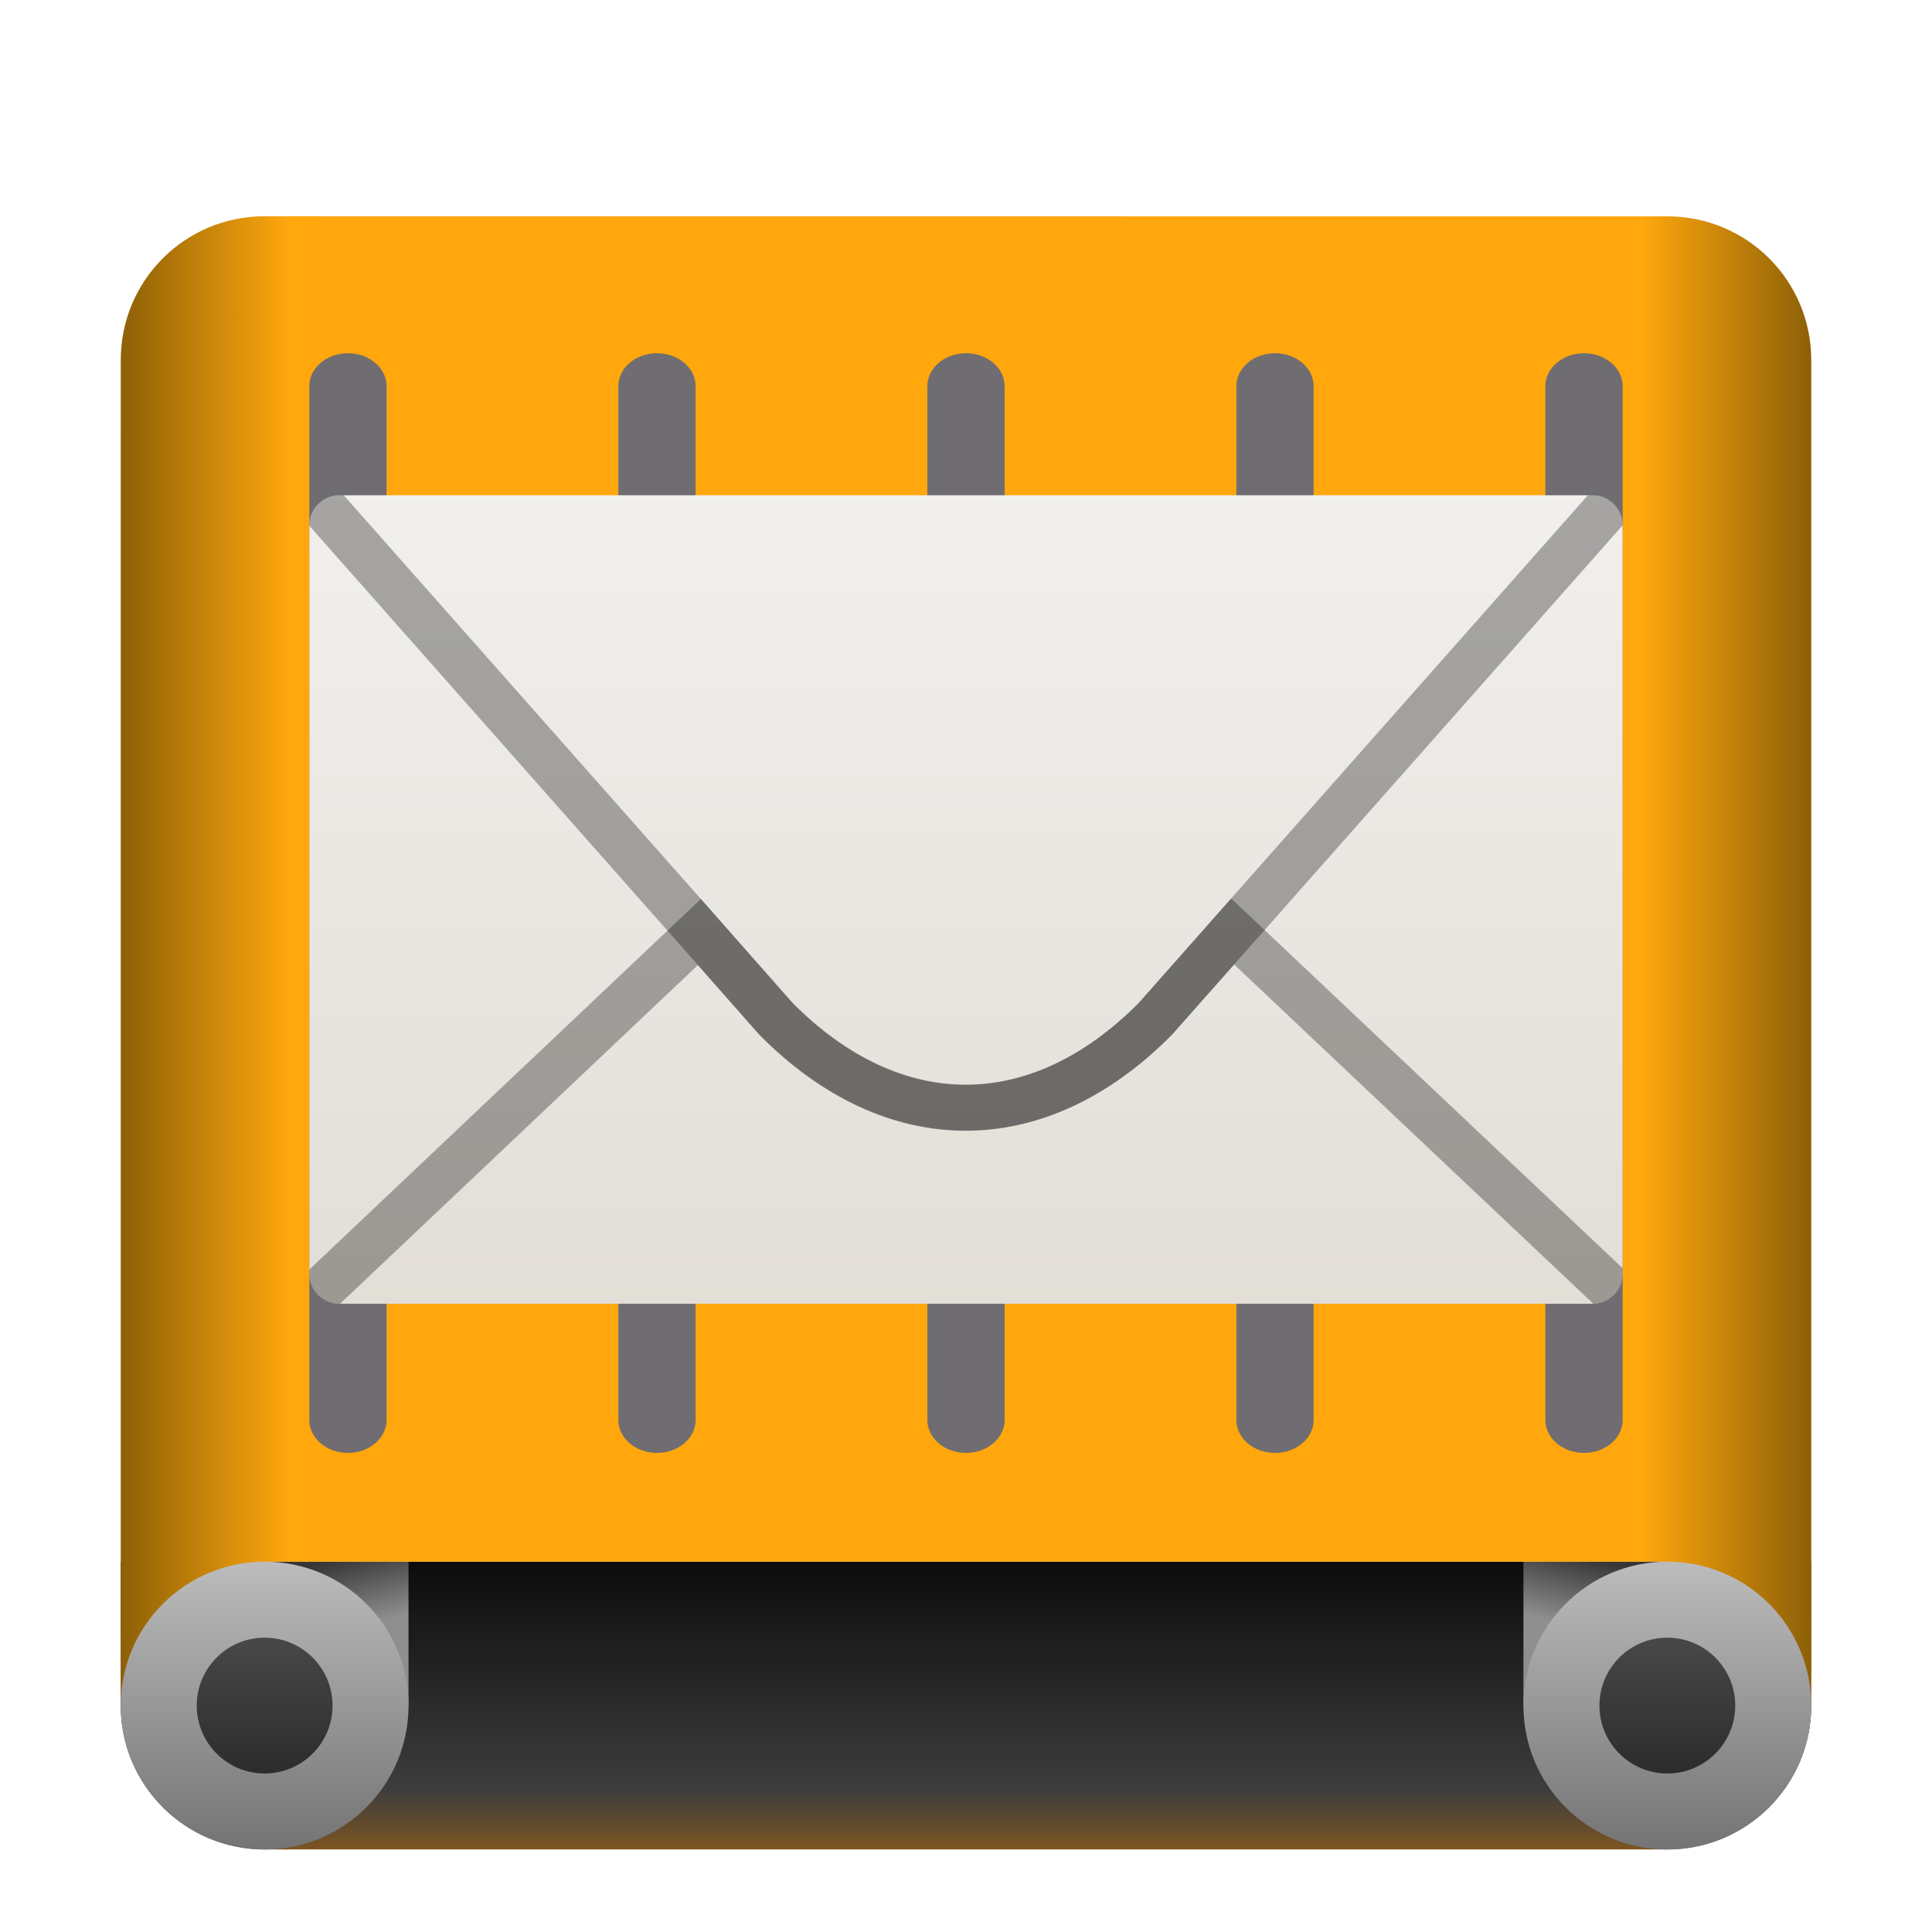
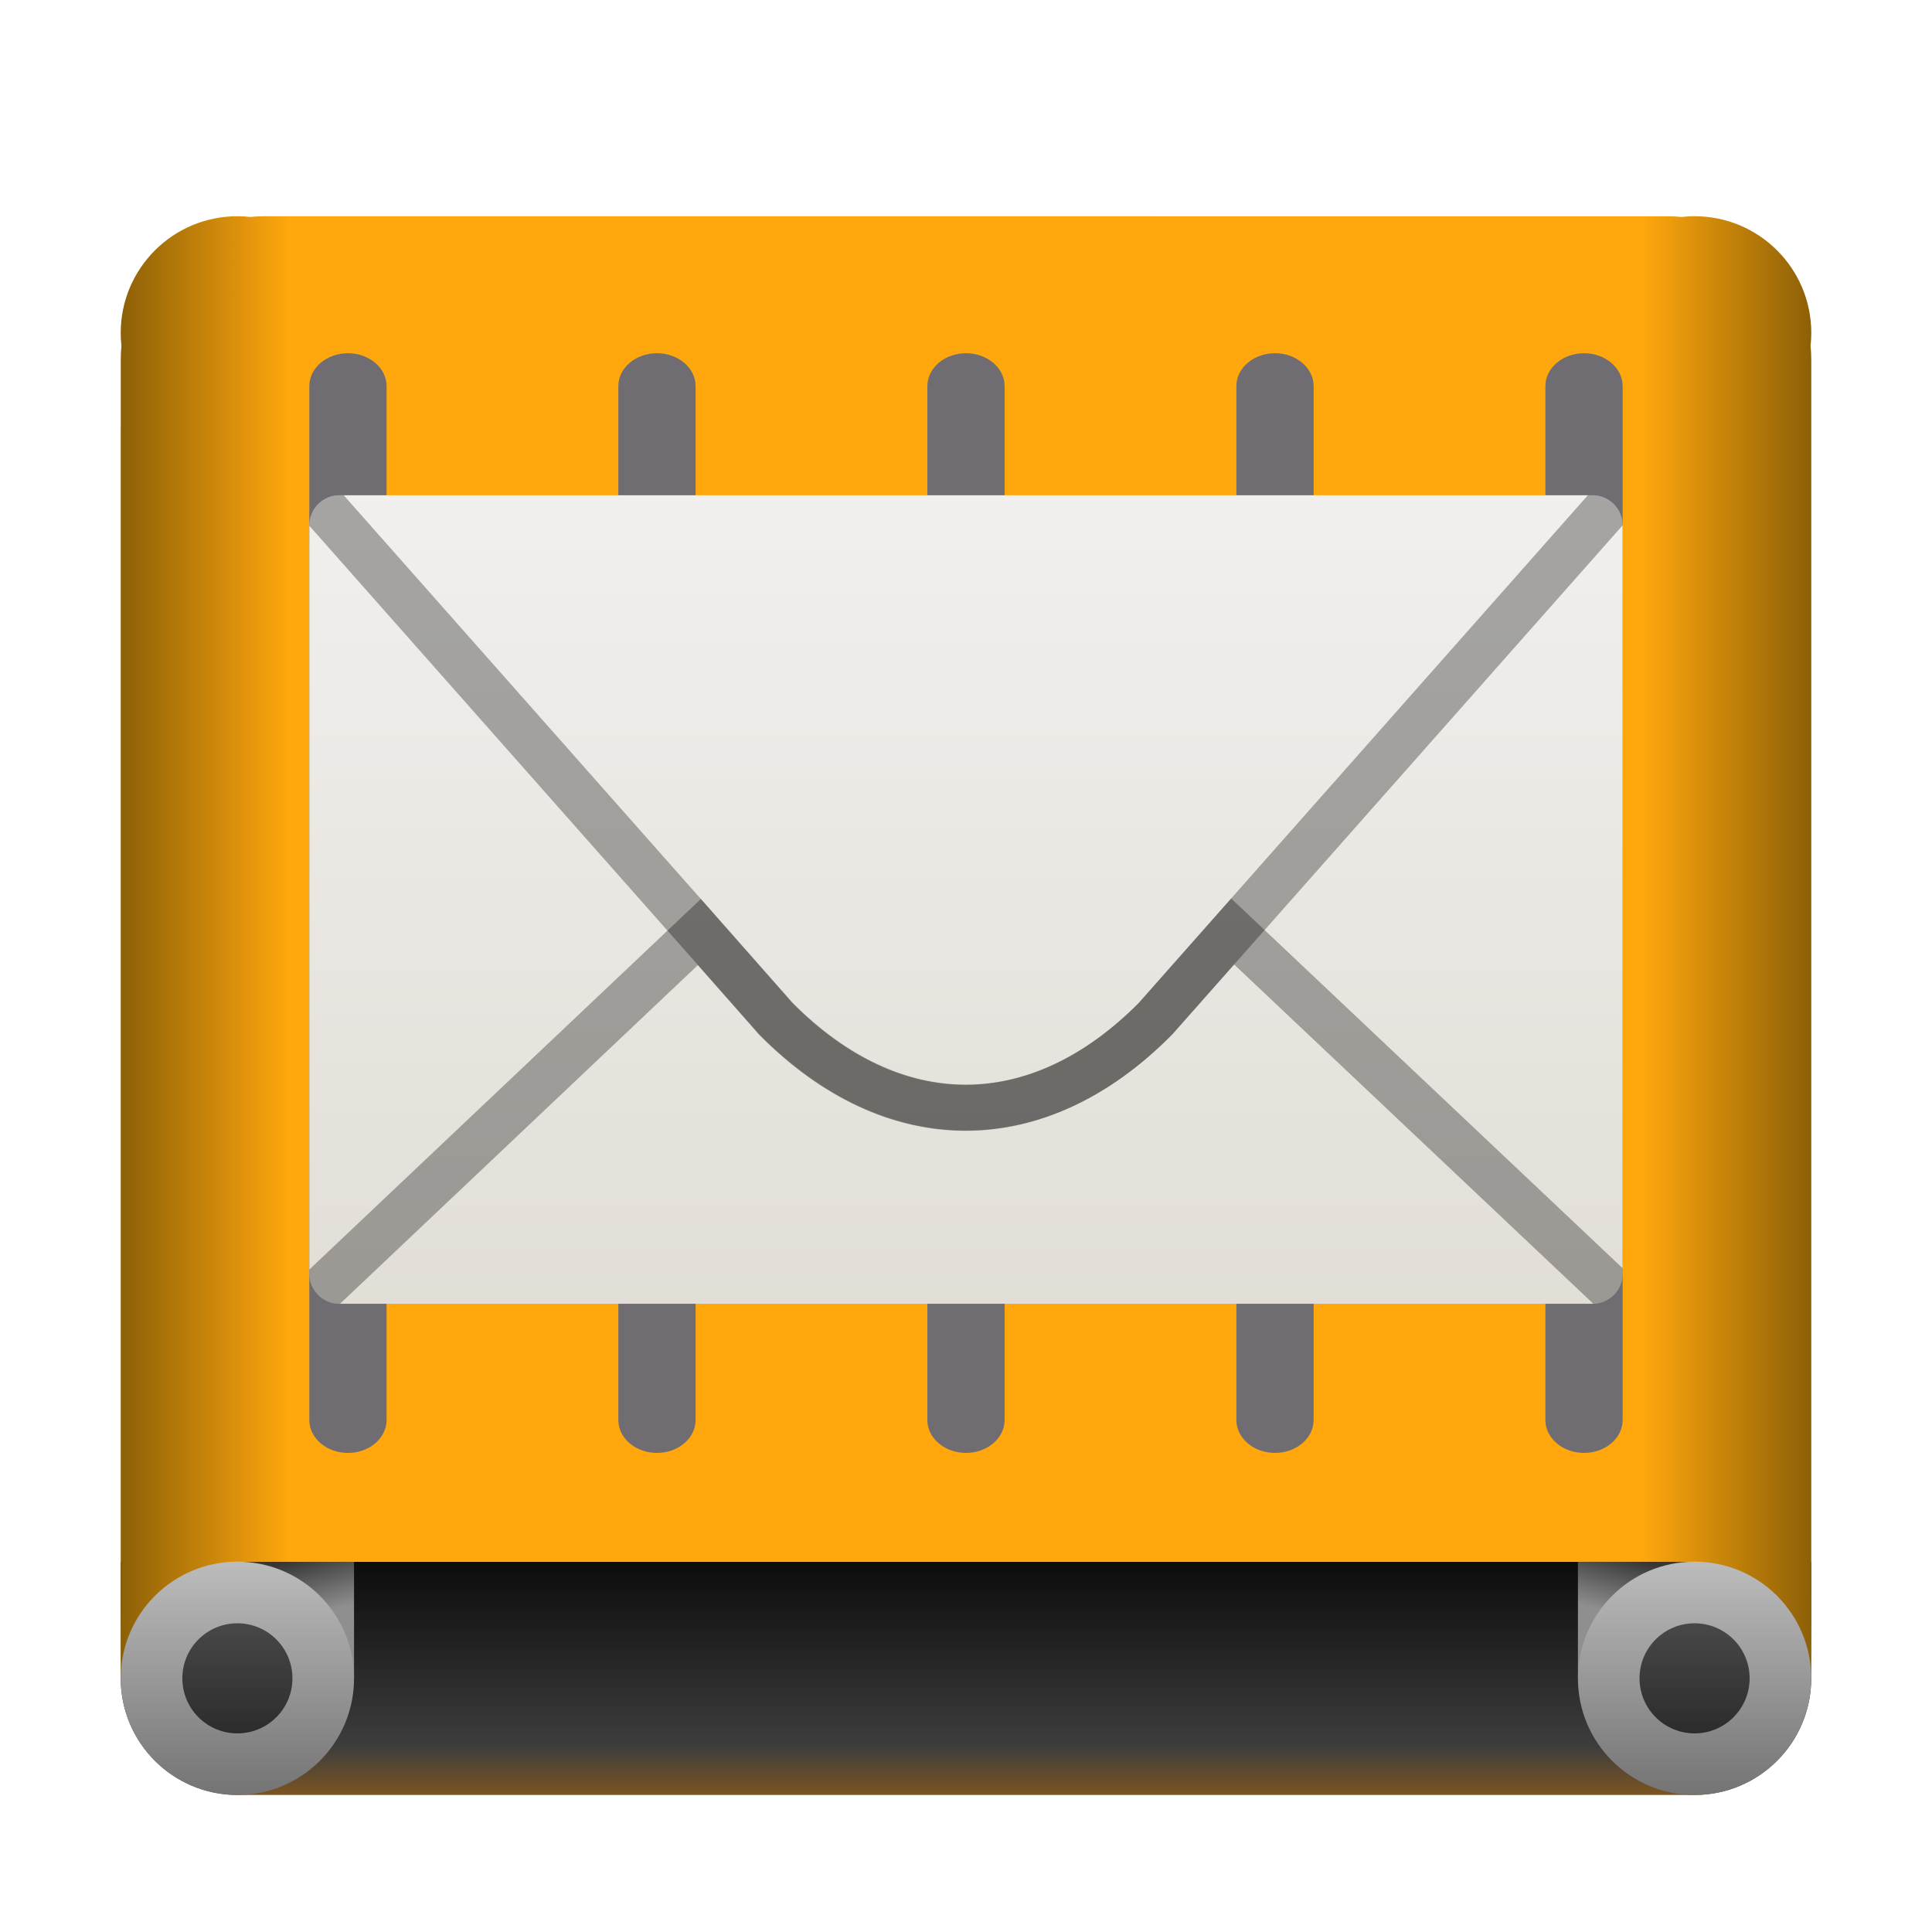
<svg xmlns="http://www.w3.org/2000/svg" xmlns:xlink="http://www.w3.org/1999/xlink" height="128px" viewBox="0 0 128 128" width="128px" version="1.1" id="svg31">
  <defs id="defs31">
    <linearGradient id="linearGradient37">
      <stop style="stop-color:#363636;stop-opacity:1;" offset="0" id="stop36" />
      <stop style="stop-color:#8f8f8f;stop-opacity:1;" offset="0.5" id="stop37" />
    </linearGradient>
    <linearGradient id="linearGradient15">
      <stop style="stop-color:#363636;stop-opacity:1;" offset="0" id="stop15" />
      <stop style="stop-color:#8f8f8f;stop-opacity:1;" offset="0.5" id="stop16" />
    </linearGradient>
    <linearGradient id="linearGradient4">
      <stop style="stop-color:#0c0c0c;stop-opacity:1;" offset="0" id="stop5-6" />
      <stop style="stop-color:#3d3d3d;stop-opacity:1;" offset="0.79" id="stop6-2" />
      <stop style="stop-color:#7b5521;stop-opacity:1;" offset="1" id="stop8-9" />
    </linearGradient>
-     <linearGradient xlink:href="#linearGradient4" id="linearGradient6-9" x1="63.752" y1="268.436" x2="63.752" y2="287.505" gradientUnits="userSpaceOnUse" gradientTransform="matrix(1.004439,0,0,1,-0.03533993,-6.4981445e-4)" />
+     <linearGradient xlink:href="#linearGradient4" id="linearGradient6-9" x1="63.752" y1="268.436" x2="63.752" y2="287.505" gradientUnits="userSpaceOnUse" gradientTransform="matrix(1.004439,0,0,0.8106679,-0.03533993,50.82296)" />
    <linearGradient xlink:href="#linearGradient2" id="linearGradient3" x1="8" y1="239.32" x2="120" y2="239.32" gradientUnits="userSpaceOnUse" />
    <linearGradient id="linearGradient2">
      <stop style="stop-color:#8d6007;stop-opacity:1;" offset="0" id="stop2-3" />
      <stop style="stop-color:#ffa70d;stop-opacity:1;" offset="0.1" id="stop7-7" />
      <stop style="stop-color:#ffa70d;stop-opacity:1;" offset="0.9" id="stop4-5" />
      <stop style="stop-color:#8d6007;stop-opacity:1;" offset="1" id="stop3-9" />
    </linearGradient>
    <linearGradient xlink:href="#linearGradient13" id="linearGradient17" x1="110.466" y1="268.436" x2="110.466" y2="287.505" gradientUnits="userSpaceOnUse" />
    <linearGradient id="linearGradient13">
      <stop style="stop-color:#bcbcbc;stop-opacity:1;" offset="0" id="stop13" />
      <stop style="stop-color:#747474;stop-opacity:1;" offset="1" id="stop17" />
    </linearGradient>
    <linearGradient xlink:href="#linearGradient20" id="linearGradient21" x1="17.534" y1="273.471" x2="17.534" y2="282.47" gradientUnits="userSpaceOnUse" />
    <linearGradient id="linearGradient20">
      <stop style="stop-color:#484848;stop-opacity:1;" offset="0" id="stop20" />
      <stop style="stop-color:#2c2c2c;stop-opacity:1;" offset="1" id="stop21" />
    </linearGradient>
    <linearGradient xlink:href="#linearGradient18" id="linearGradient19" x1="6.969" y1="277.973" x2="6.969" y2="365.978" gradientUnits="userSpaceOnUse" />
    <linearGradient id="linearGradient18">
      <stop style="stop-color:#f6f5f4;stop-opacity:1;" offset="0" id="stop18" />
      <stop style="stop-color:#ddd9d0;stop-opacity:1;" offset="1" id="stop19" />
    </linearGradient>
    <clipPath clipPathUnits="userSpaceOnUse" id="clipPath7">
      <rect style="display:inline;fill:#f6f5f4;stroke-width:3.859;stroke-linecap:round;stroke-opacity:0.315;enable-background:new" id="rect7" width="88.005" height="54.18" x="-37.034" y="294.886" rx="2.023" ry="2.023" />
    </clipPath>
    <clipPath clipPathUnits="userSpaceOnUse" id="clipPath6">
      <rect style="display:inline;fill:#f6f5f4;stroke-width:3.859;stroke-linecap:round;stroke-opacity:0.315;enable-background:new" id="rect6" width="88.005" height="54.18" x="-37.034" y="294.886" rx="2.023" ry="2.023" />
    </clipPath>
    <linearGradient xlink:href="#linearGradient13" id="linearGradient32" gradientUnits="userSpaceOnUse" x1="110.466" y1="268.436" x2="110.466" y2="287.505" />
    <linearGradient xlink:href="#linearGradient20" id="linearGradient33" gradientUnits="userSpaceOnUse" x1="17.534" y1="273.471" x2="17.534" y2="282.47" />
-     <linearGradient xlink:href="#linearGradient15" id="linearGradient22" gradientUnits="userSpaceOnUse" x1="21.068" y1="277.808" x2="23.535" y2="268.599" gradientTransform="translate(-128.0526,-546.3855)" />
-     <linearGradient xlink:href="#linearGradient37" id="linearGradient27" gradientUnits="userSpaceOnUse" gradientTransform="translate(-0.05379984,0.00525049)" x1="21.068" y1="268.599" x2="23.535" y2="277.808" />
+     <linearGradient xlink:href="#linearGradient15" id="linearGradient22" gradientUnits="userSpaceOnUse" x1="21.068" y1="277.808" x2="23.535" y2="268.599" gradientTransform="matrix(0.8106155,0,0,0.8105247,-126.5376,-493.7162)" />
+     <linearGradient xlink:href="#linearGradient37" id="linearGradient27" gradientUnits="userSpaceOnUse" gradientTransform="matrix(0.8107059,0,0,0.8103296,1.459652,50.91898)" x1="21.068" y1="268.599" x2="23.535" y2="277.808" />
  </defs>
  <linearGradient id="a" gradientTransform="matrix(1.004439 0 0 1 -0.035512 -164.9705)" gradientUnits="userSpaceOnUse" x1="63.752" x2="63.752" y1="222.218" y2="333.723">
    <stop offset="0.307" stop-color="#0c0c0c" id="stop1" />
    <stop offset="0.551" stop-color="#3d3d3d" id="stop2" />
  </linearGradient>
  <linearGradient id="b" gradientUnits="userSpaceOnUse" x1="8" x2="120" y1="74.35" y2="74.35">
    <stop offset="0" stop-color="#8d6007" id="stop3" />
    <stop offset="0.1" stop-color="#ffa70d" id="stop4" />
    <stop offset="0.9" stop-color="#ffa70d" id="stop5" />
    <stop offset="1" stop-color="#8d6007" id="stop6" />
  </linearGradient>
  <linearGradient id="c" gradientUnits="userSpaceOnUse" x1="110.466" x2="110.466" y1="103.466" y2="122.534">
    <stop offset="0" stop-color="#bcbcbc" id="stop7" />
    <stop offset="1" stop-color="#747474" id="stop8" />
  </linearGradient>
  <linearGradient id="d" gradientUnits="userSpaceOnUse" x1="17.534" x2="17.534" y1="108.501" y2="117.499">
    <stop offset="0" stop-color="#484848" id="stop9" />
    <stop offset="1" stop-color="#2c2c2c" id="stop10" />
  </linearGradient>
  <linearGradient id="e" gradientUnits="userSpaceOnUse" x1="64" x2="64" y1="16.091" y2="103.101">
    <stop offset="0" stop-color="#f6f5f4" id="stop11" />
    <stop offset="1" stop-color="#ddd9d0" id="stop12" />
  </linearGradient>
  <clipPath id="f">
    <path d="m 20 32 h 88 v 55 h -88 z m 0 0" id="path12" />
  </clipPath>
  <clipPath id="g">
    <path d="m 22.496 32.812 h 83.008 c 1.105 0 2 0.895 2 2 v 49.566 c 0 1.105 -0.895 2 -2 2 h -83.008 c -1.105 0 -2 -0.895 -2 -2 v -49.566 c 0 -1.105 0.895 -2 2 -2 z m 0 0" id="path13" />
  </clipPath>
  <clipPath id="h">
    <path d="m 20 44 h 88 v 43 h -88 z m 0 0" id="path14" />
  </clipPath>
  <clipPath id="i">
    <path d="m 22.496 32.812 h 83.008 c 1.105 0 2 0.895 2 2 v 49.566 c 0 1.105 -0.895 2 -2 2 h -83.008 c -1.105 0 -2 -0.895 -2 -2 v -49.566 c 0 -1.105 0.895 -2 2 -2 z m 0 0" id="path15" />
  </clipPath>
  <g id="layer5" style="display:inline;enable-background:new" transform="translate(-9.891145e-4,-172.0013)">
    <g id="g3" transform="translate(0,7.02947)">
-       <rect style="display:inline;fill:url(#linearGradient6-9);fill-opacity:1;stroke:none;stroke-width:20.044;enable-background:new" id="rect4-7" width="112" height="19.069" x="8" y="268.436" ry="9.534" />
+       <rect style="display:inline;fill:url(#linearGradient6-9);fill-opacity:1;stroke:none;stroke-width:18.047;enable-background:new" id="rect4-7" width="112" height="15.458" x="8" y="268.436" ry="7.729" />
      <g id="g31">
-         <rect style="display:inline;fill:url(#linearGradient22);fill-opacity:1;stroke:none;stroke-width:37.795;stroke-linecap:round;enable-background:new" id="rect3-5" width="19.068" height="9.534" x="-120.053" y="-277.949" ry="0" rx="0" transform="rotate(-179.9889)" />
-         <rect style="display:inline;fill:url(#linearGradient27);fill-opacity:1;stroke:none;stroke-width:37.795;stroke-linecap:round;enable-background:new" id="rect3-5-3" width="19.068" height="9.534" x="7.946" y="268.442" ry="0" rx="0" transform="rotate(-0.01109131,-0.00461442,4.227611)" />
+         <rect style="display:inline;fill:url(#linearGradient22);fill-opacity:1;stroke:none;stroke-width:30.636;stroke-linecap:round;enable-background:new" id="rect3-5" width="15.457" height="7.728" x="-120.053" y="-276.142" ry="0" rx="0" transform="rotate(-179.9889)" />
+         <rect style="display:inline;fill:url(#linearGradient27);fill-opacity:1;stroke:none;stroke-width:30.634;stroke-linecap:round;enable-background:new" id="rect3-5-3" width="15.459" height="7.726" x="7.945" y="268.441" ry="0" rx="0" transform="rotate(-0.01108616)" />
      </g>
-       <path id="rect2" style="display:inline;fill:url(#linearGradient3);stroke:none;stroke-width:17.912;enable-background:new" d="m 17.535,179.299 c -5.282,0 -9.533,4.251 -9.533,9.533 v 4.34 0.172 C 8.001,193.39 8,193.436 8,193.482 v 4.34 6.637 4.34 31.979 2.809 0.004 1.527 2.809 0.004 3.824 2.809 0.002 1.529 2.809 0.002 3.752 4.34 6.635 4.34 h 9.533 v -4.34 -0.311 h 0.002 v -4.34 -0.545 h 92.93 v 4.885 0.311 4.34 H 120 v -4.34 -0.311 h 0.002 v -4.34 -5.232 -4.34 -5.082 c 1.9e-4,-0.025 0,-0.049 0,-0.074 v -1.404 -2.861 c 1.9e-4,-0.025 0,-0.049 0,-0.074 v -1.404 -5.158 c 1.9e-4,-0.025 0,-0.047 0,-0.072 v -1.404 -2.863 c 1.9e-4,-0.025 0,-0.047 0,-0.072 v -1.404 -33.385 -4.34 -6.635 -4.34 c 0,-5.282 -4.255,-9.533 -9.537,-9.533 z" />
+       <path id="rect2" style="display:inline;fill:url(#linearGradient3);stroke:none;stroke-width:17.912;enable-background:new" d="M 15.728 179.298 A 7.729 7.729 0 0 0 7.999 187.027 A 7.729 7.729 0 0 0 8.046 187.886 C 8.016 188.197 8.001 188.512 8.001 188.831 L 8.001 193.171 L 8.001 193.343 C 8 193.389 7.999 193.435 7.999 193.482 L 7.999 197.821 L 7.999 204.458 L 7.999 208.798 L 7.999 240.777 L 7.999 243.585 L 7.999 243.589 L 7.999 245.116 L 7.999 247.925 L 7.999 247.929 L 7.999 251.753 L 7.999 254.562 L 7.999 254.564 L 7.999 256.093 L 7.999 258.902 L 7.999 258.903 L 7.999 262.655 L 7.999 266.995 L 7.999 273.63 L 7.999 276.165 L 15.575 276.165 L 15.575 268.439 L 17.536 268.439 L 17.536 268.435 L 110.466 268.435 L 110.466 268.439 L 112.423 268.439 L 112.423 276.165 L 119.999 276.165 L 119.999 273.63 L 119.999 273.319 L 120.003 273.319 L 120.003 268.98 L 120.003 263.747 L 120.003 259.407 L 120.003 254.325 C 120.003 254.3 120.003 254.276 120.003 254.251 L 120.003 252.847 L 120.003 249.986 C 120.003 249.96 120.003 249.938 120.003 249.913 L 120.003 248.507 L 120.003 243.351 C 120.003 243.326 120.003 243.302 120.003 243.277 L 120.003 241.872 L 120.003 239.009 C 120.003 238.984 120.003 238.962 120.003 238.937 L 120.003 237.532 L 120.003 204.148 L 120.003 199.808 L 120.003 193.173 L 120.003 188.833 C 120.003 188.511 119.987 188.192 119.956 187.878 A 7.729 7.729 0 0 0 120.003 187.027 A 7.729 7.729 0 0 0 112.274 179.298 A 7.729 7.729 0 0 0 111.413 179.347 C 111.101 179.316 110.786 179.3 110.466 179.3 L 17.534 179.298 C 17.211 179.298 16.892 179.314 16.577 179.345 A 7.729 7.729 0 0 0 15.728 179.298 z " />
      <g id="layer5-3" transform="matrix(1.279567,0,0,1.401096,-17.89226,-97.44913)" style="display:inline;enable-background:new">
        <rect style="display:inline;fill:#6f6d71;fill-opacity:1;stroke:none;stroke-width:1;enable-background:new" id="slat5-0-2-1-7" x="30" y="204" width="4" height="52" rx="2" ry="1.556" />
        <rect style="display:inline;fill:#6f6d71;fill-opacity:1;stroke:none;stroke-width:1;enable-background:new" id="slat5-0-2-1" x="46" y="204" width="4" height="52" rx="2" ry="1.556" />
        <rect style="display:inline;fill:#6f6d71;fill-opacity:1;stroke:none;stroke-width:1;enable-background:new" id="slat5-0-2" x="62" y="204" width="4" height="52" rx="2" ry="1.556" />
        <rect style="display:inline;fill:#6f6d71;fill-opacity:1;stroke:none;stroke-width:1.44;enable-background:new" id="slat5-0" x="81.914" y="194.016" width="5.118" height="84.245" rx="2.559" ry="2.521" transform="matrix(0.7815146,0,0,0.6172486,13.98306,84.2438)" />
        <rect style="display:inline;fill:#6f6d71;fill-opacity:1;stroke:none;enable-background:new" id="slat5" x="94" y="204" width="4" height="52" rx="2" ry="1.556" />
      </g>
    </g>
    <g id="g4" transform="translate(0,7.029485)">
-       <g id="g2">
+       <g id="g2" transform="matrix(0.8106447,0,0,0.8106447,1.514786,50.82984)">
        <circle style="display:inline;fill:url(#linearGradient32);fill-opacity:1;stroke:none;stroke-width:20;enable-background:new" id="path4" cx="17.534" cy="277.971" r="9.534" />
        <circle style="fill:url(#linearGradient33);stroke-width:20" id="path1" cx="17.534" cy="277.971" r="4.499" />
      </g>
-       <g id="g1">
+       <g id="g1" transform="matrix(0.8106459,0,0,0.8106459,22.72251,50.82952)">
        <circle style="display:inline;fill:url(#linearGradient17);fill-opacity:1;stroke:none;stroke-width:20;enable-background:new" id="path3" cx="110.466" cy="277.971" r="9.534" />
        <circle style="display:inline;fill:url(#linearGradient21);stroke-width:20;enable-background:new" id="path1-6" cx="110.466" cy="277.971" r="4.499" />
      </g>
    </g>
    <g id="layer6" style="display:inline;enable-background:new" transform="matrix(0.988693,0,0,0.988693,57.1098,-86.73908)">
      <rect style="display:inline;fill:url(#linearGradient19);stroke-width:3.859;stroke-linecap:round;stroke-opacity:0.315;enable-background:new" id="rect1" width="88.005" height="54.18" x="-37.034" y="294.886" rx="2.023" ry="2.023" />
      <path style="fill:none;stroke:#000000;stroke-width:3.08;stroke-linecap:round;stroke-linejoin:miter;stroke-dasharray:none;stroke-opacity:0.315" d="m -36.345,295.385 30.578,34.568 c 7.836,7.905 17.516,7.999 25.427,0.018 l 30.608,-34.599" id="path10" clip-path="url(#clipPath7)" />
      <path style="display:inline;fill:none;stroke:#000000;stroke-width:3.08;stroke-linecap:round;stroke-linejoin:miter;stroke-dasharray:none;stroke-opacity:0.315;enable-background:new" d="m -36.513,348.4 25.618,-24.245 5.129,5.834 c 7.836,7.905 17.516,7.963 25.427,-0.018 2e-6,0 5.178,-5.853 5.178,-5.853 l 25.655,24.233" id="path10-6" clip-path="url(#clipPath6)" />
    </g>
  </g>
</svg>
